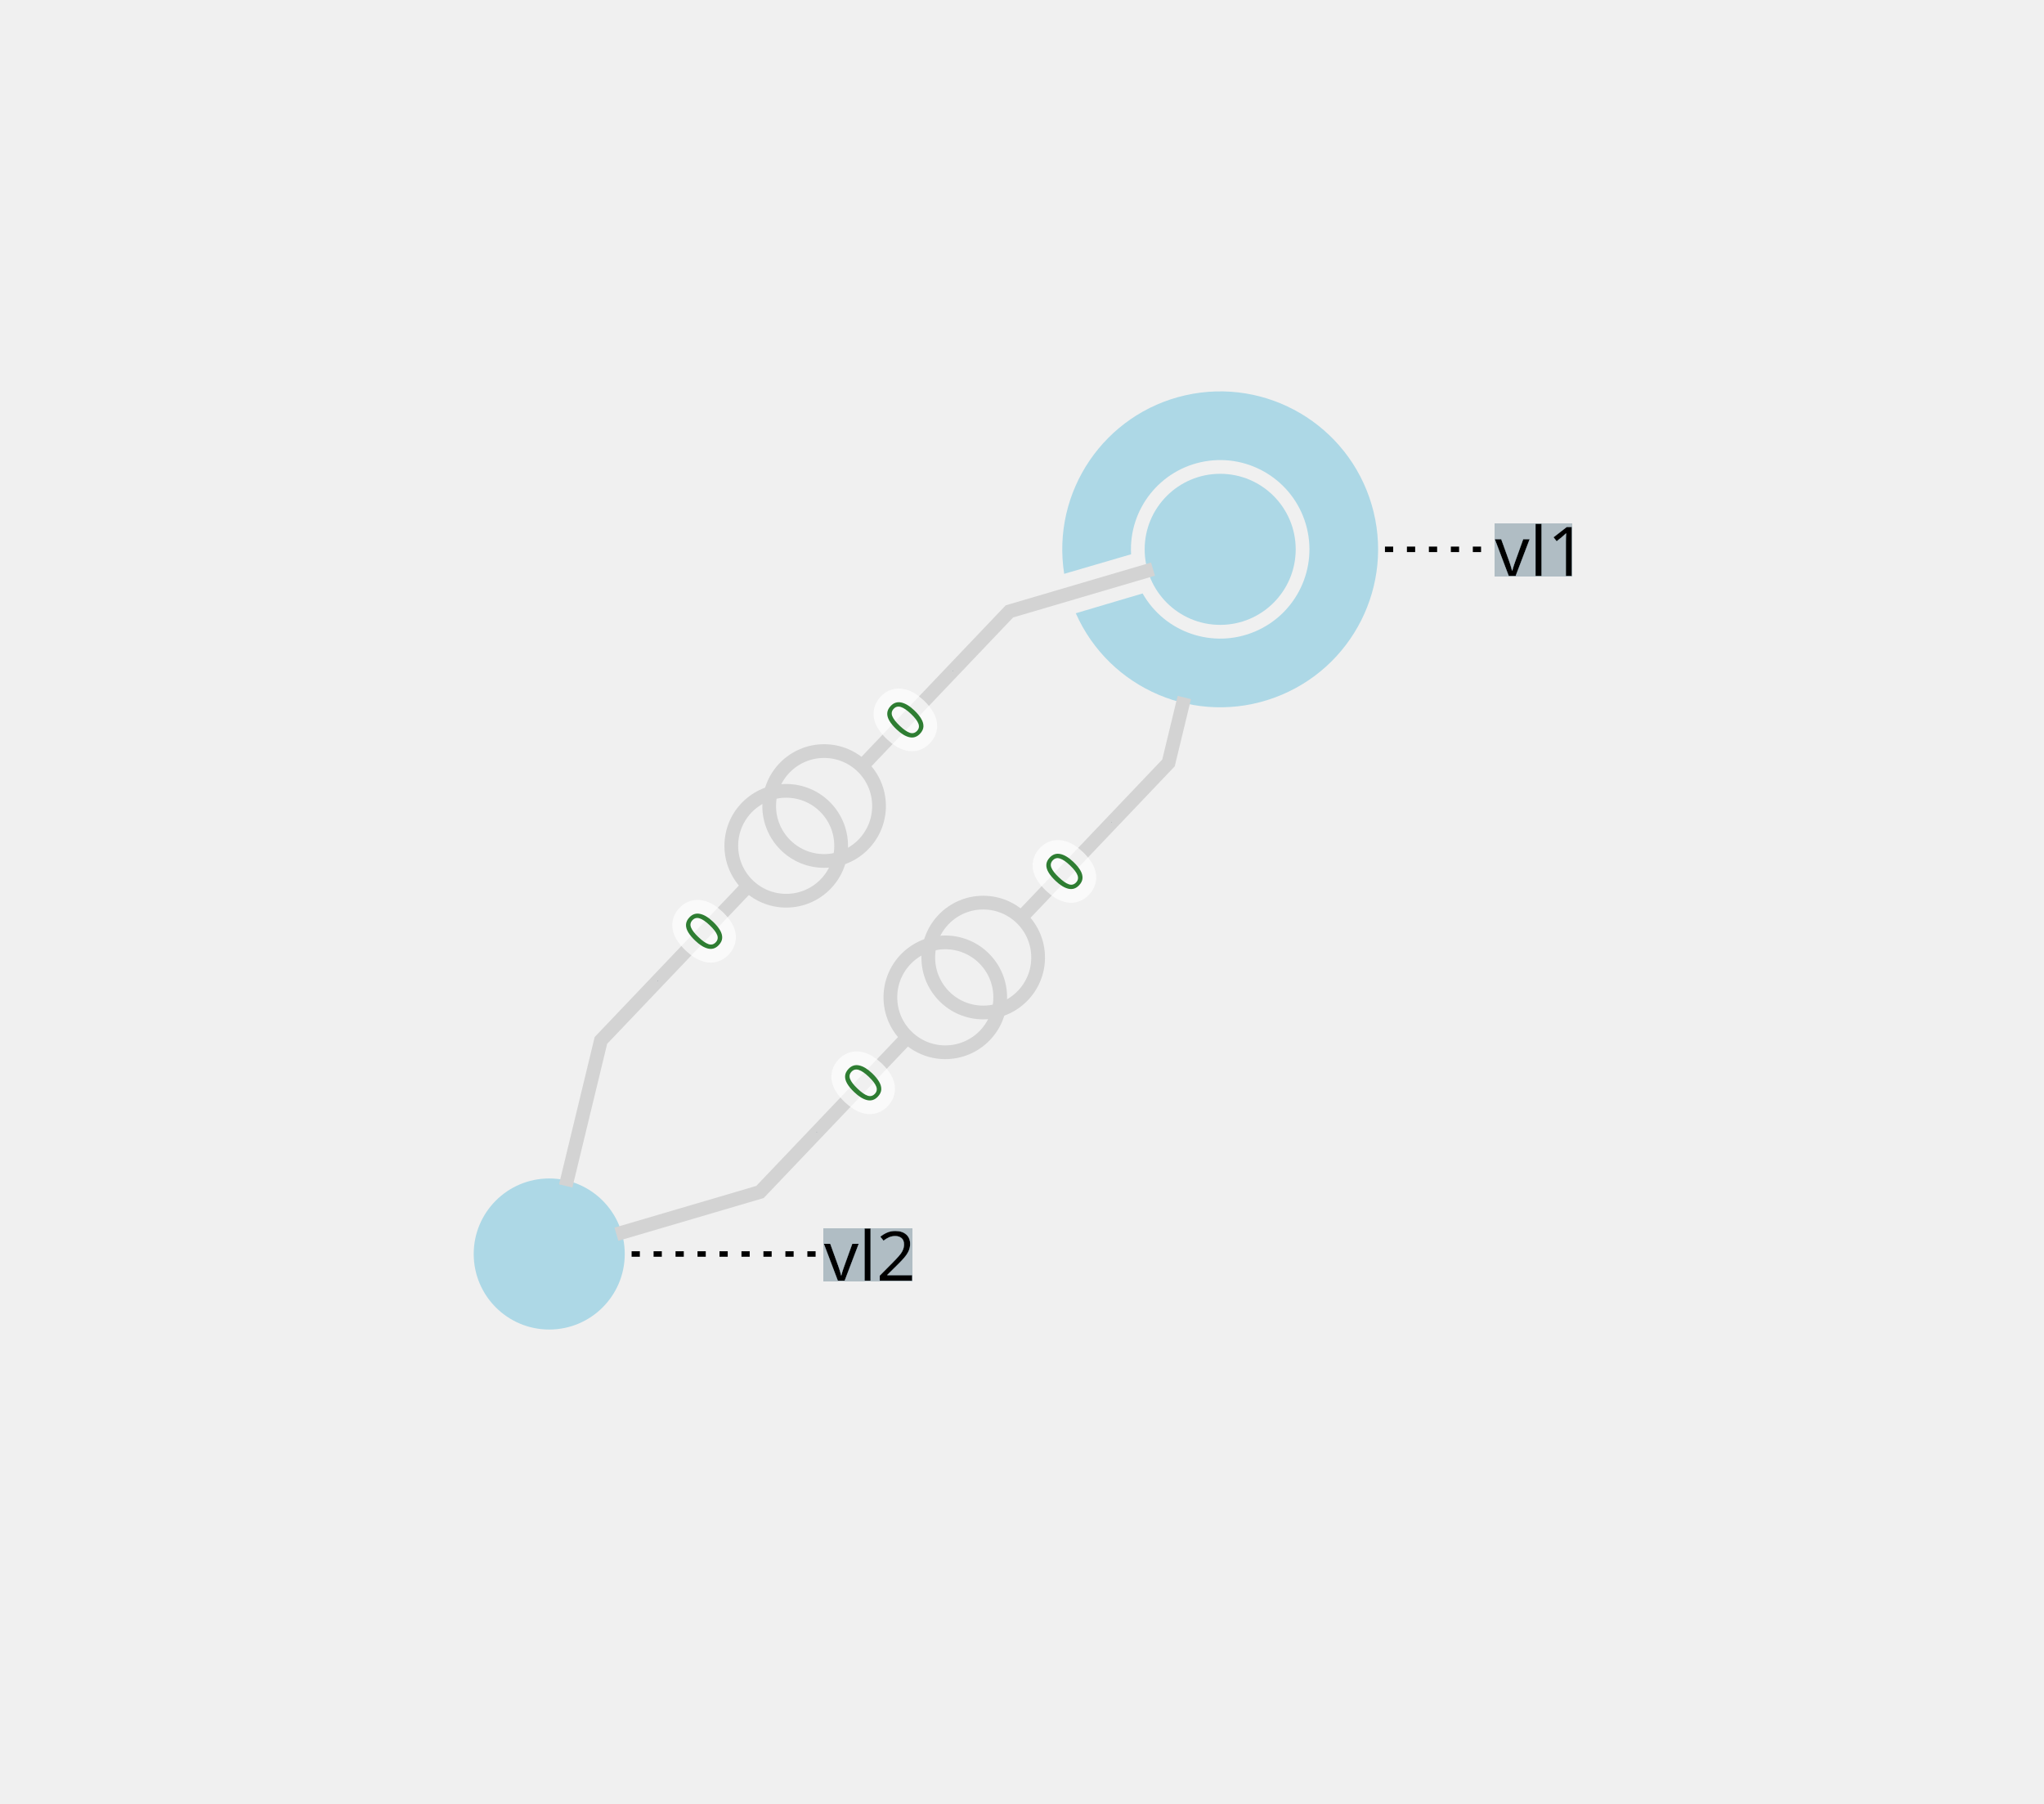
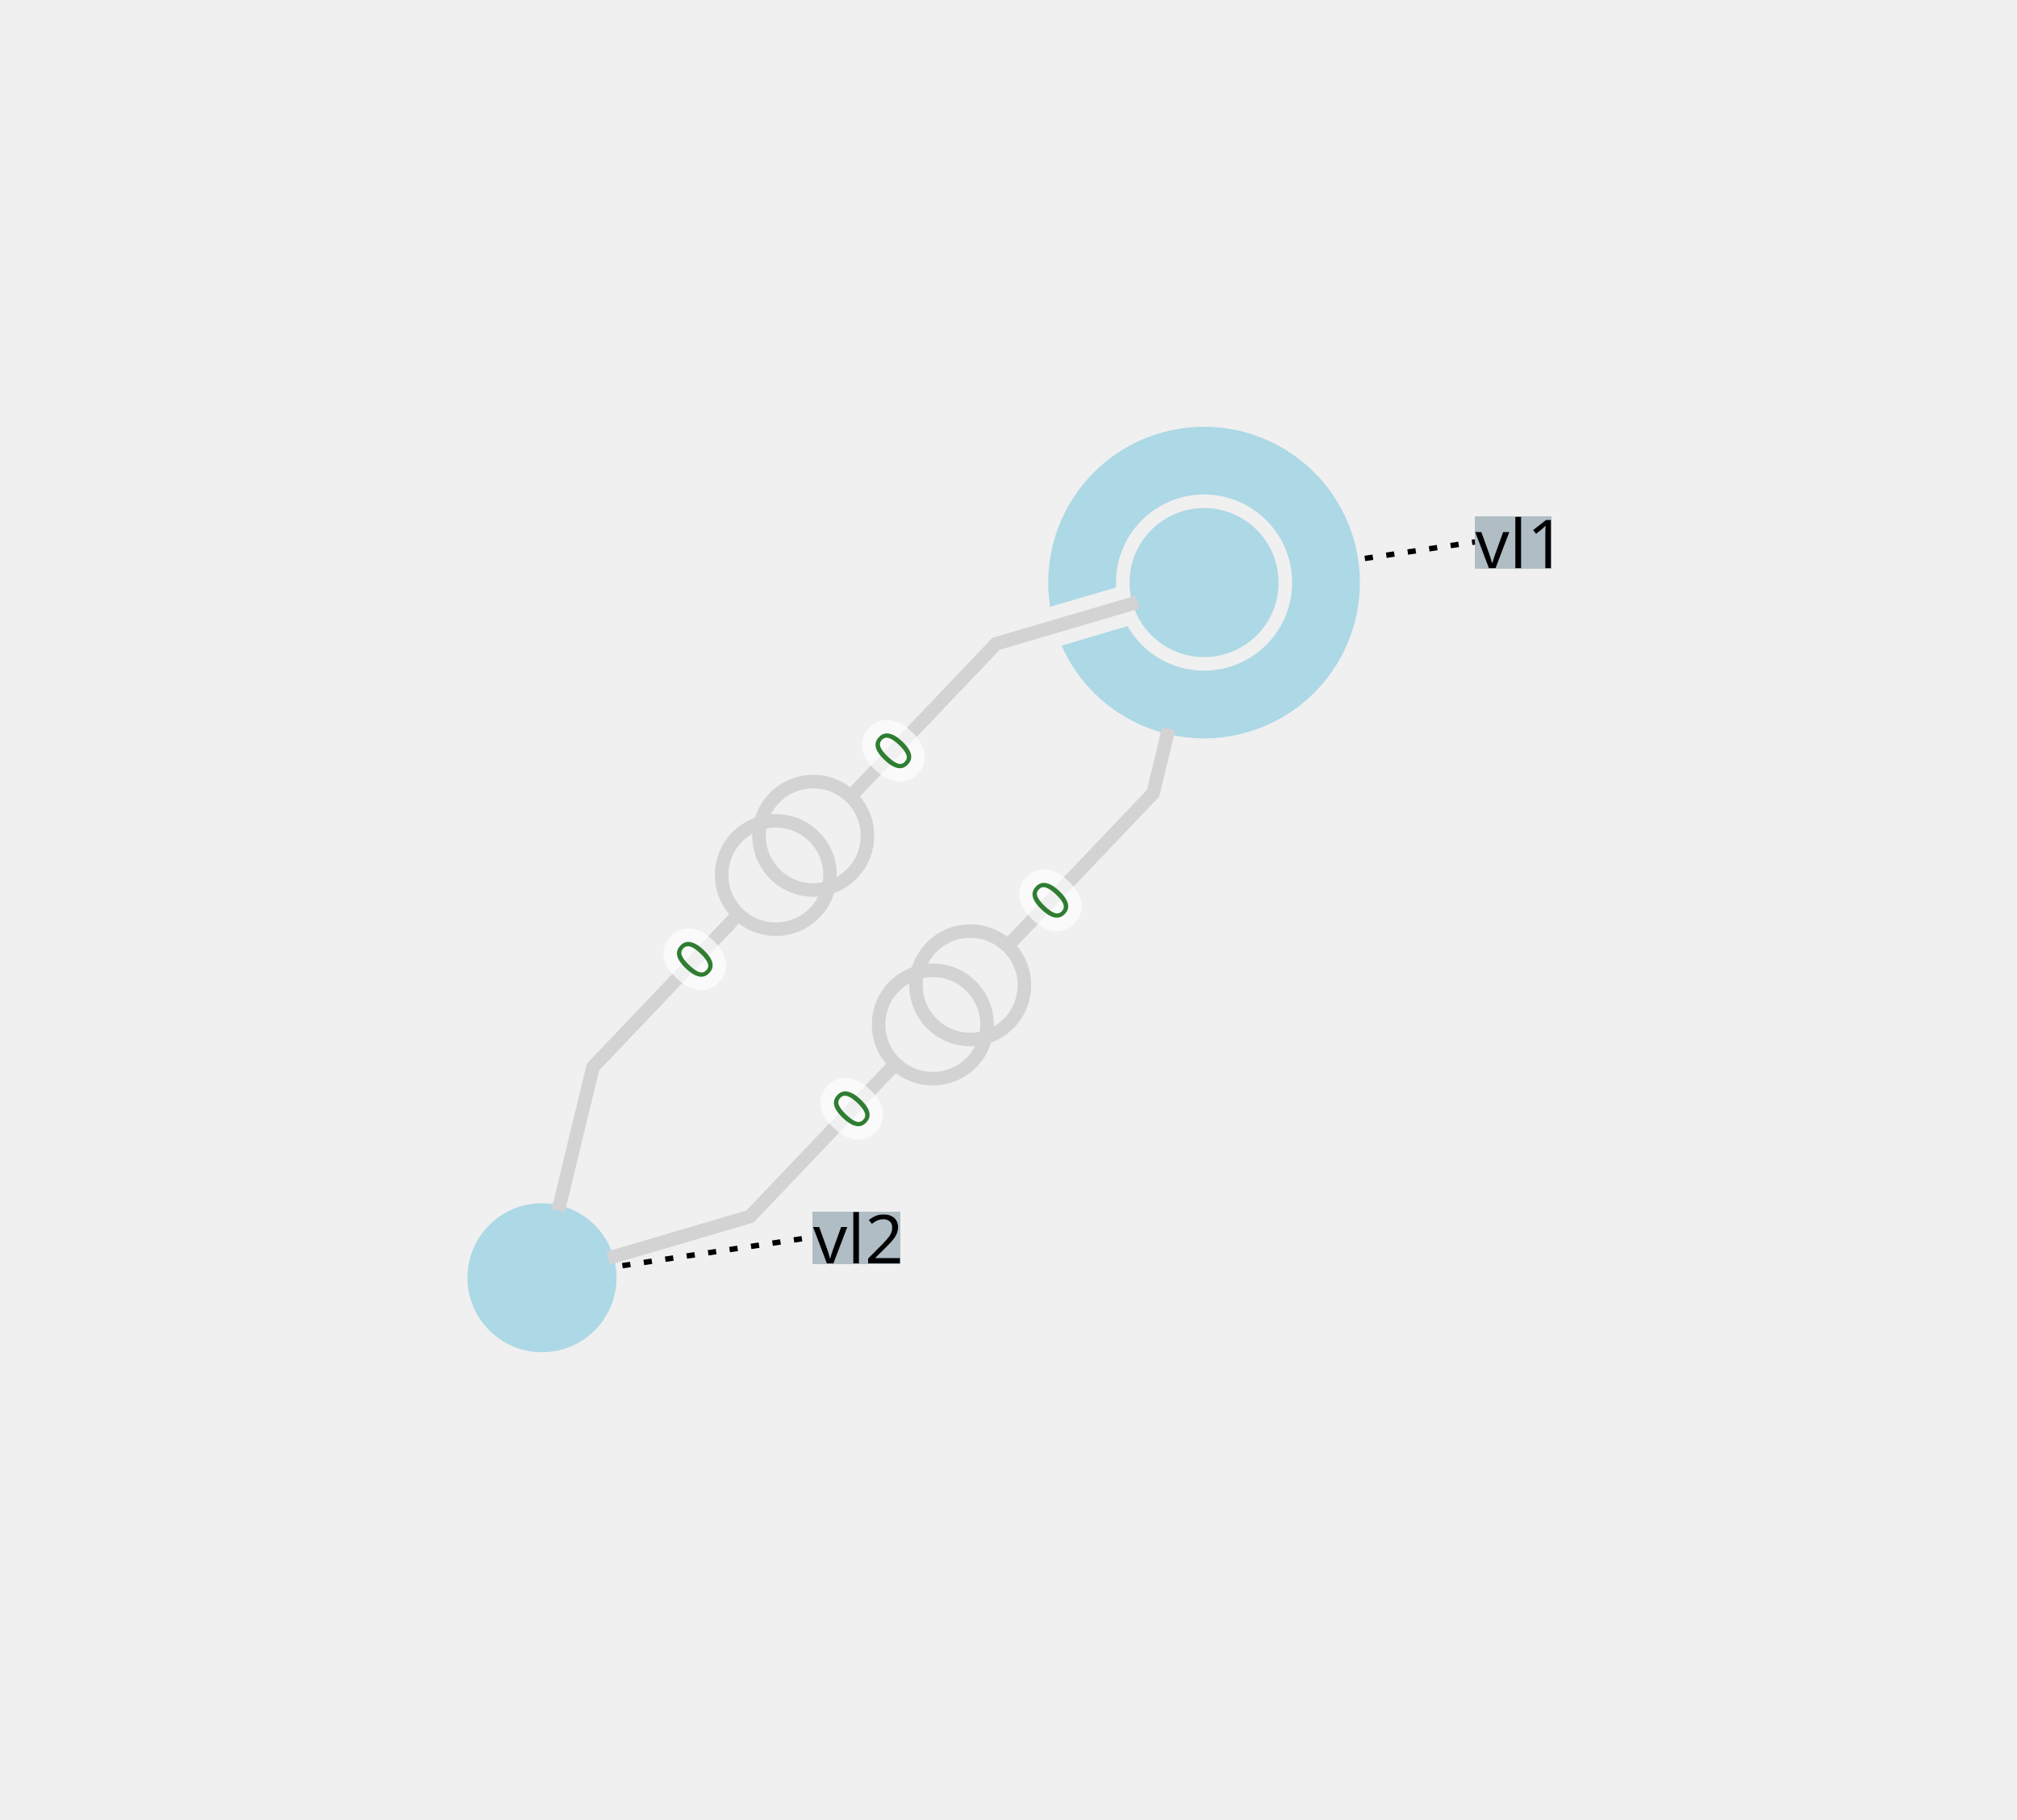
- <svg xmlns="http://www.w3.org/2000/svg" width="800.00" height="705.66" viewBox="-284.74 -288.93 744.32 656.55">
+ <svg xmlns="http://www.w3.org/2000/svg" width="800.00" height="721.78" viewBox="-284.74 -303.93 744.32 671.55">
  <style>
.nad-branch-edges polyline, .nad-branch-edges path {stroke: var(--nad-vl-color, lightgrey); stroke-width: 5; fill: none}
.nad-branch-edges circle {stroke: var(--nad-vl-color, lightgrey); stroke-width: 5; fill: none}
.nad-3wt-edges polyline {stroke: var(--nad-vl-color, lightgrey); stroke-width: 5; fill: none}
.nad-text-edges {stroke: black; stroke-width: 2; stroke-dasharray: 3,5}
.nad-branch-edges .nad-disconnected polyline, .nad-3wt-edges .nad-disconnected polyline {stroke-dasharray: 10,10}
.nad-vl-nodes circle, .nad-vl-nodes path {fill: var(--nad-vl-color, lightblue)}
.nad-vl-nodes circle.nad-unknown-busnode {stroke: lightgrey; stroke-width: 5; stroke-dasharray: 5,5; fill: none}
.nad-hvdc-edge polyline.nad-hvdc {stroke: grey; stroke-width: 20}
.nad-3wt-nodes circle {stroke: var(--nad-vl-color, lightgrey); stroke-width: 5; fill: none}
.nad-state-out .nad-arrow-in {visibility: hidden}
.nad-state-in .nad-arrow-out {visibility: hidden}
.nad-active path {stroke: none; fill: #546e7a}
.nad-active {visibility: visible}
.nad-reactive {visibility: hidden}
.nad-reactive path {stroke: none; fill: #0277bd}
.nad-text-background {flood-color: #90a4aeaa}
.nad-text-nodes {font: 25px "Verdana"; fill: black; dominant-baseline: central}
.nad-edge-infos text {font: 20px "Verdana"; dominant-baseline:middle; stroke: #FFFFFFAA; stroke-width: 10; stroke-linejoin:round; paint-order: stroke}
.nad-edge-infos .nad-state-in text {fill: #b71c1c}
.nad-edge-infos .nad-state-out text {fill: #2e7d32}
.nad-vl0to30 {--nad-vl-color: #AFB42B}
.nad-vl30to50 {--nad-vl-color: #EF9A9A}
.nad-vl50to70 {--nad-vl-color: #9C27B0}
.nad-vl70to120 {--nad-vl-color: #E65100}
.nad-vl120to180 {--nad-vl-color: #00ACC1}
.nad-vl180to300 {--nad-vl-color: #2E7D32}
.nad-vl300to500 {--nad-vl-color: #D32F2F}
.nad-branch-edges .nad-overload polyline, .nad-branch-edges .nad-overload path {animation: line-blink 3s infinite}
.nad-vl-nodes .nad-overvoltage {animation: node-over-blink 3s infinite}
.nad-vl-nodes .nad-undervoltage {animation: node-under-blink 3s infinite}

@keyframes line-blink {
  0%, 80%, 100% {stroke: var(--nad-vl-color, black); stroke-width: 5}
  40% {stroke: #FFEB3B; stroke-width: 15}
}
@keyframes node-over-blink {
  0%, 80%, 100% {stroke: white; stroke-width: 0}
  40% {stroke: #ff5722; stroke-width: 15}
}
@keyframes node-under-blink {
  0%, 80%, 100% {stroke: white; stroke-width: 0}
  40% {stroke: #00BCD4; stroke-width: 15}
}
</style>
  <defs>
    <filter id="textBgFilter" x="0" y="0" width="1" height="1">
      <feFlood class="nad-text-background" />
      <feComposite in="SourceGraphic" operator="over" />
    </filter>
  </defs>
  <g class="nad-vl-nodes">
    <g transform="translate(159.59,-88.93)" id="0" class="nad-vl300to500">
      <circle r="27.50" id="1" />
      <path d="M-56.804,8.921 A57.500,57.500 345.053 1 1 -52.581,23.270 L-28.253,16.063 A32.500,32.500 -333.556 1 0 -32.450,1.801 Z " id="2" />
    </g>
    <g transform="translate(-84.74,167.62)" id="3" class="nad-vl180to300">
      <circle r="27.50" id="4" />
    </g>
  </g>
  <g class="nad-branch-edges">
    <g id="5">
      <g class="nad-vl300to500">
        <polyline points="135.12,-81.73 82.84,-66.34 29.15,-9.96" />
        <g class="nad-edge-infos" transform="translate(62.15,-44.62)">
          <g class="nad-active nad-state-out">
            <g transform="rotate(-136.40)">
              <path class="nad-arrow-in" d="M-0.1 -0.1 H0.1 L0 0.1z" />
              <path class="nad-arrow-out" d="M-0.1 0.1 H0.1 L0 -0.1z" />
            </g>
            <text transform="rotate(-46.40)" x="-19.00" style="text-anchor:end">0</text>
          </g>
          <g class="nad-reactive nad-state-out">
            <g transform="rotate(-136.40)">
              <path class="nad-arrow-in" d="M-0.1 -0.1 H0.1 L0 0.1z" />
              <path class="nad-arrow-out" d="M-0.1 0.1 H0.1 L0 -0.1z" />
            </g>
            <text transform="rotate(-46.40)" x="-19.00" style="text-anchor:end">0</text>
          </g>
        </g>
        <circle cx="15.36" cy="4.52" r="20.00" />
      </g>
      <g class="nad-vl180to300">
        <polyline points="-78.74,142.84 -65.92,89.87 -12.23,33.49" />
        <g class="nad-edge-infos" transform="translate(-45.23,68.14)">
          <g class="nad-active nad-state-out">
            <g transform="rotate(43.60)">
              <path class="nad-arrow-in" d="M-0.1 -0.1 H0.1 L0 0.1z" />
              <path class="nad-arrow-out" d="M-0.1 0.1 H0.1 L0 -0.1z" />
            </g>
            <text transform="rotate(-46.40)" x="19.00">0</text>
          </g>
          <g class="nad-reactive nad-state-out">
            <g transform="rotate(43.60)">
              <path class="nad-arrow-in" d="M-0.1 -0.1 H0.1 L0 0.1z" />
              <path class="nad-arrow-out" d="M-0.1 0.1 H0.1 L0 -0.1z" />
            </g>
            <text transform="rotate(-46.40)" x="19.00">0</text>
          </g>
        </g>
        <circle cx="1.56" cy="19.00" r="20.00" />
      </g>
    </g>
    <g id="6">
      <g class="nad-vl300to500">
        <polyline points="146.53,-34.99 140.77,-11.17 87.08,45.21" />
        <g class="nad-edge-infos" transform="translate(120.08,10.55)">
          <g class="nad-active nad-state-out">
            <g transform="rotate(-136.40)">
              <path class="nad-arrow-in" d="M-0.1 -0.1 H0.1 L0 0.1z" />
              <path class="nad-arrow-out" d="M-0.1 0.1 H0.1 L0 -0.1z" />
            </g>
            <text transform="rotate(-46.40)" x="-19.00" style="text-anchor:end">0</text>
          </g>
          <g class="nad-reactive nad-state-out">
            <g transform="rotate(-136.40)">
              <path class="nad-arrow-in" d="M-0.1 -0.1 H0.1 L0 0.1z" />
              <path class="nad-arrow-out" d="M-0.1 0.1 H0.1 L0 -0.1z" />
            </g>
            <text transform="rotate(-46.40)" x="-19.00" style="text-anchor:end">0</text>
          </g>
        </g>
        <circle cx="73.29" cy="59.69" r="20.00" />
      </g>
      <g class="nad-vl180to300">
        <polyline points="-60.27,160.42 -7.99,145.04 45.70,88.66" />
        <g class="nad-edge-infos" transform="translate(12.70,123.31)">
          <g class="nad-active nad-state-out">
            <g transform="rotate(43.60)">
              <path class="nad-arrow-in" d="M-0.1 -0.1 H0.1 L0 0.1z" />
              <path class="nad-arrow-out" d="M-0.1 0.1 H0.1 L0 -0.1z" />
            </g>
            <text transform="rotate(-46.40)" x="19.00">0</text>
          </g>
          <g class="nad-reactive nad-state-out">
            <g transform="rotate(43.60)">
              <path class="nad-arrow-in" d="M-0.1 -0.1 H0.1 L0 0.1z" />
              <path class="nad-arrow-out" d="M-0.1 0.1 H0.1 L0 -0.1z" />
            </g>
            <text transform="rotate(-46.40)" x="19.00">0</text>
          </g>
        </g>
        <circle cx="59.49" cy="74.17" r="20.00" />
      </g>
    </g>
  </g>
  <g class="nad-text-edges">
-     <polyline id="0_edge" points="219.59,-88.93 259.59,-88.93" />
-     <polyline id="3_edge" points="-54.74,167.62 15.26,167.62" />
+     <polyline id="0_edge" points="218.92,-97.83 259.59,-103.93" />
+     <polyline id="3_edge" points="-55.07,163.17 15.26,152.62" />
  </g>
  <g class="nad-text-nodes">
-     <text filter="url(#textBgFilter)" y="-88.93" x="259.59">vl1</text>
-     <text filter="url(#textBgFilter)" y="167.62" x="15.26">vl2</text>
+     <text filter="url(#textBgFilter)" y="-103.93" x="259.59">vl1</text>
+     <text filter="url(#textBgFilter)" y="152.62" x="15.26">vl2</text>
  </g>
</svg>
